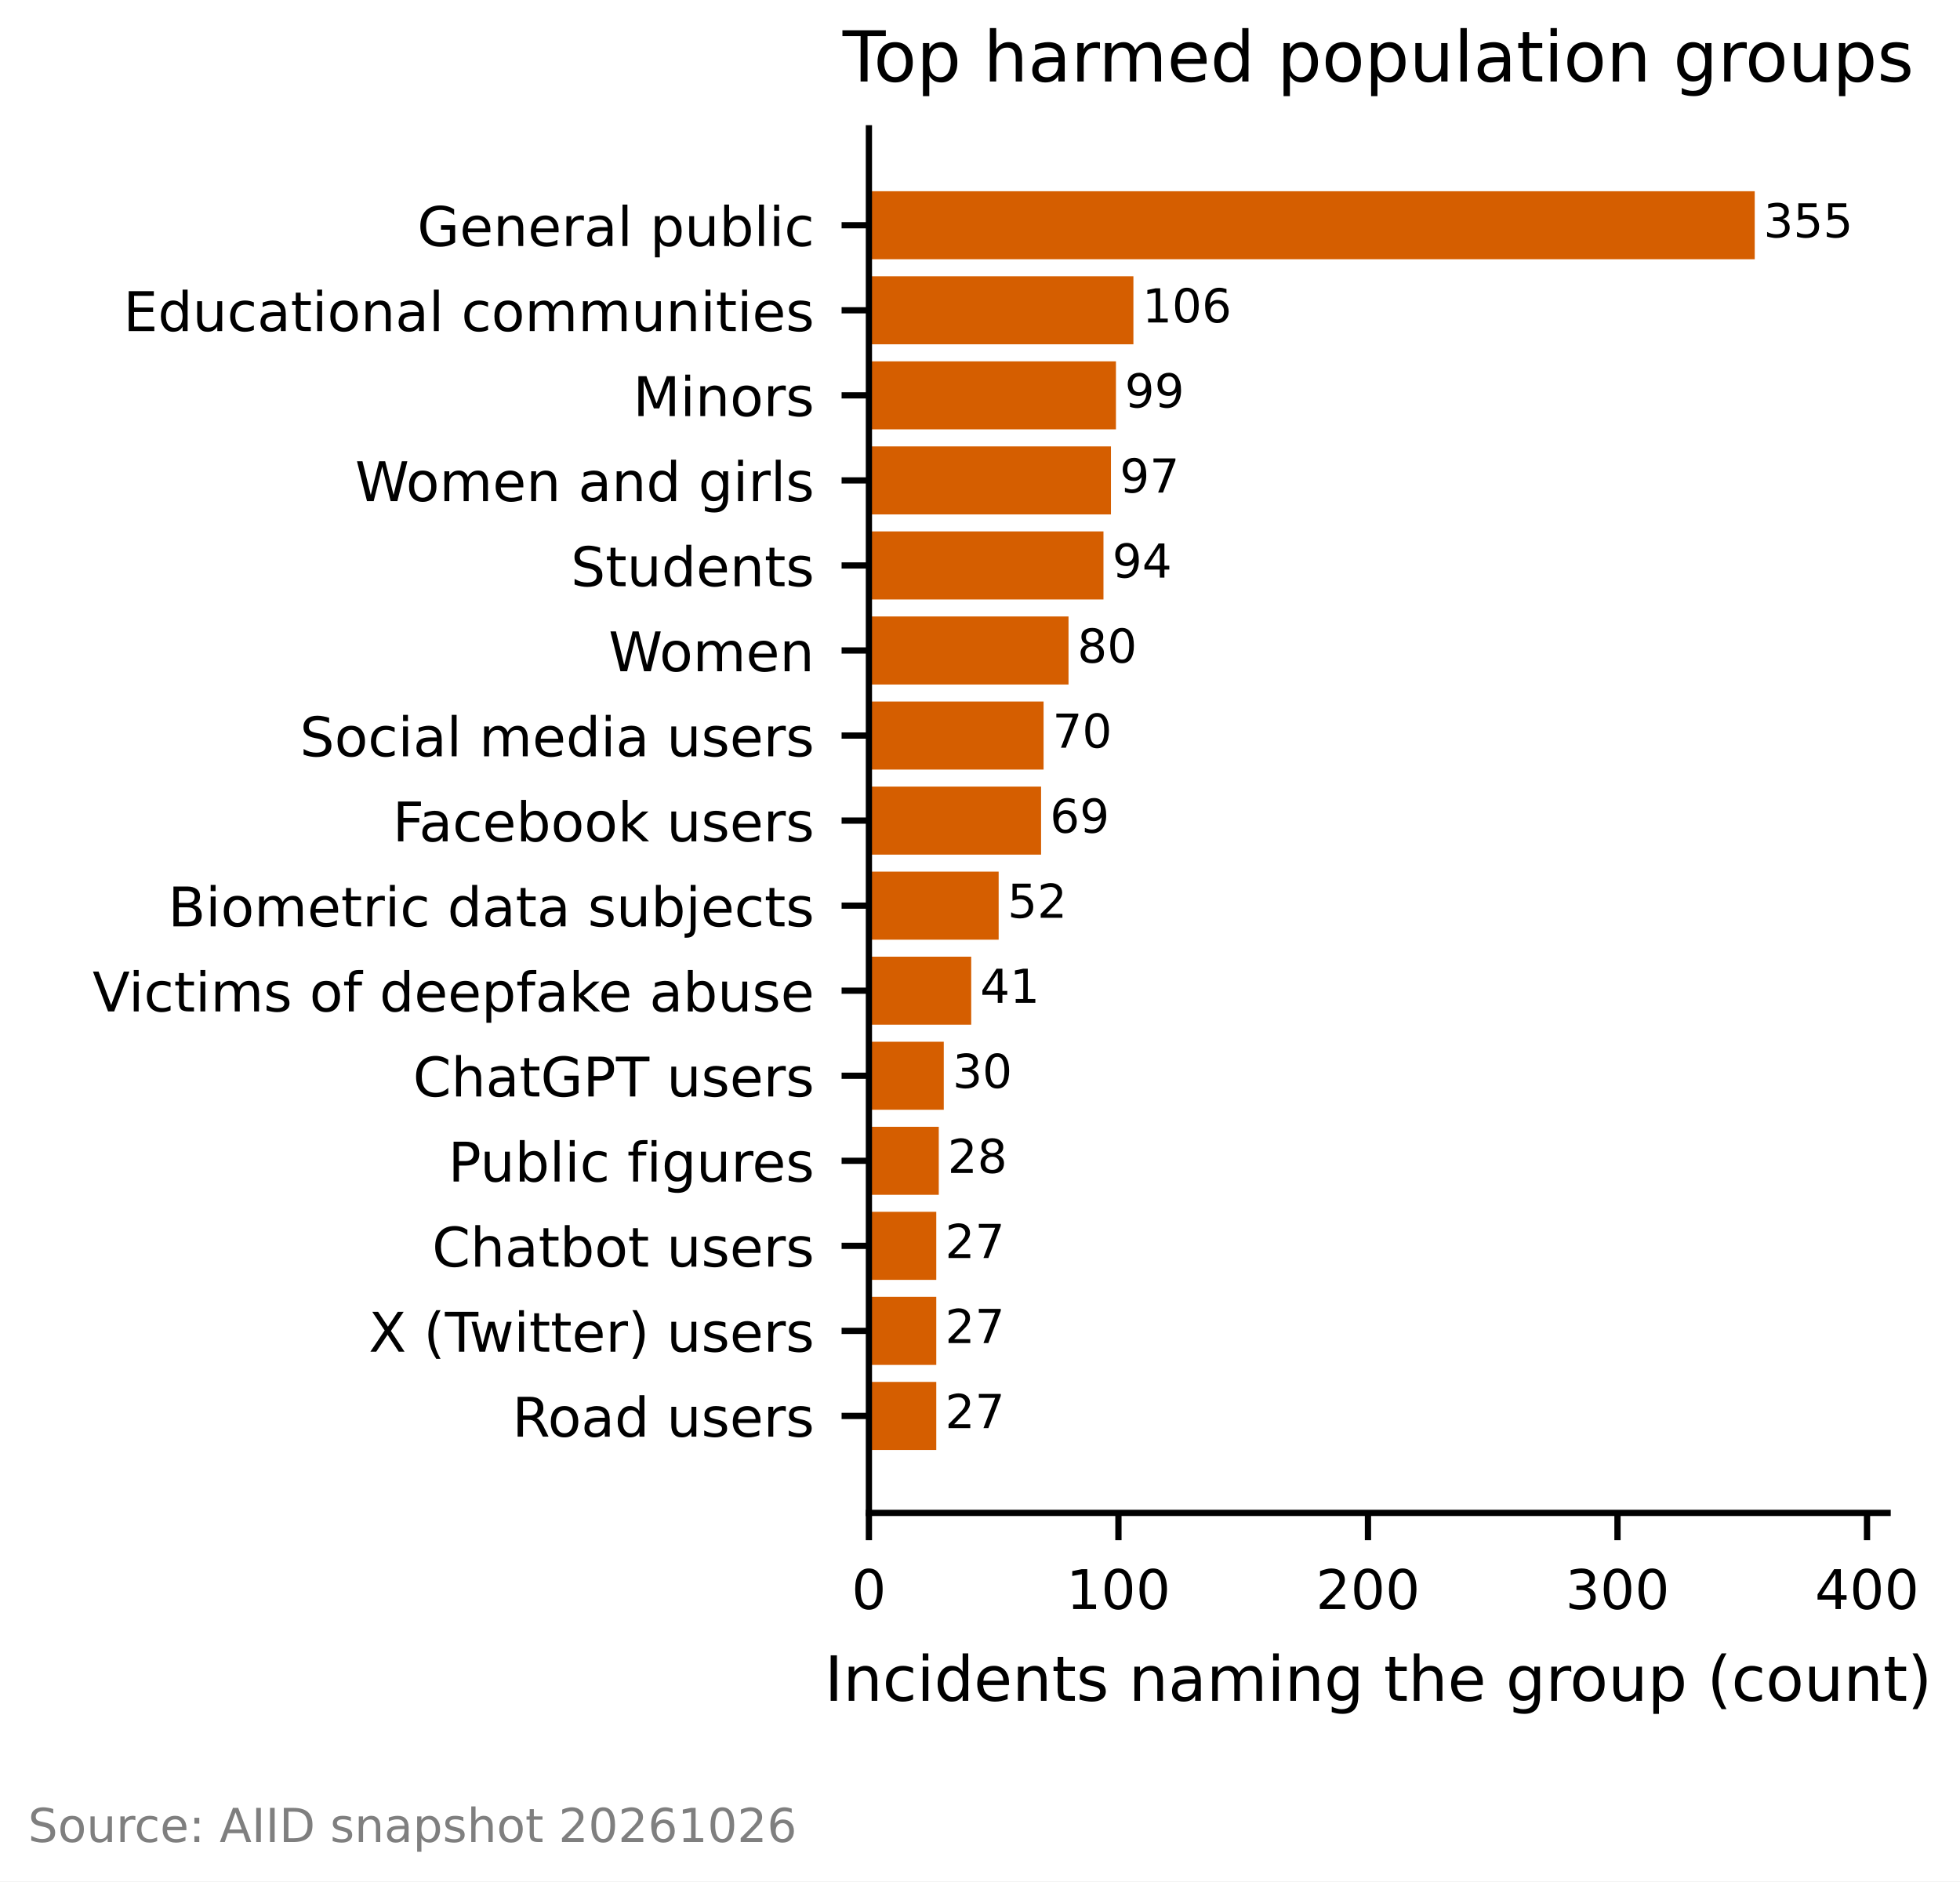
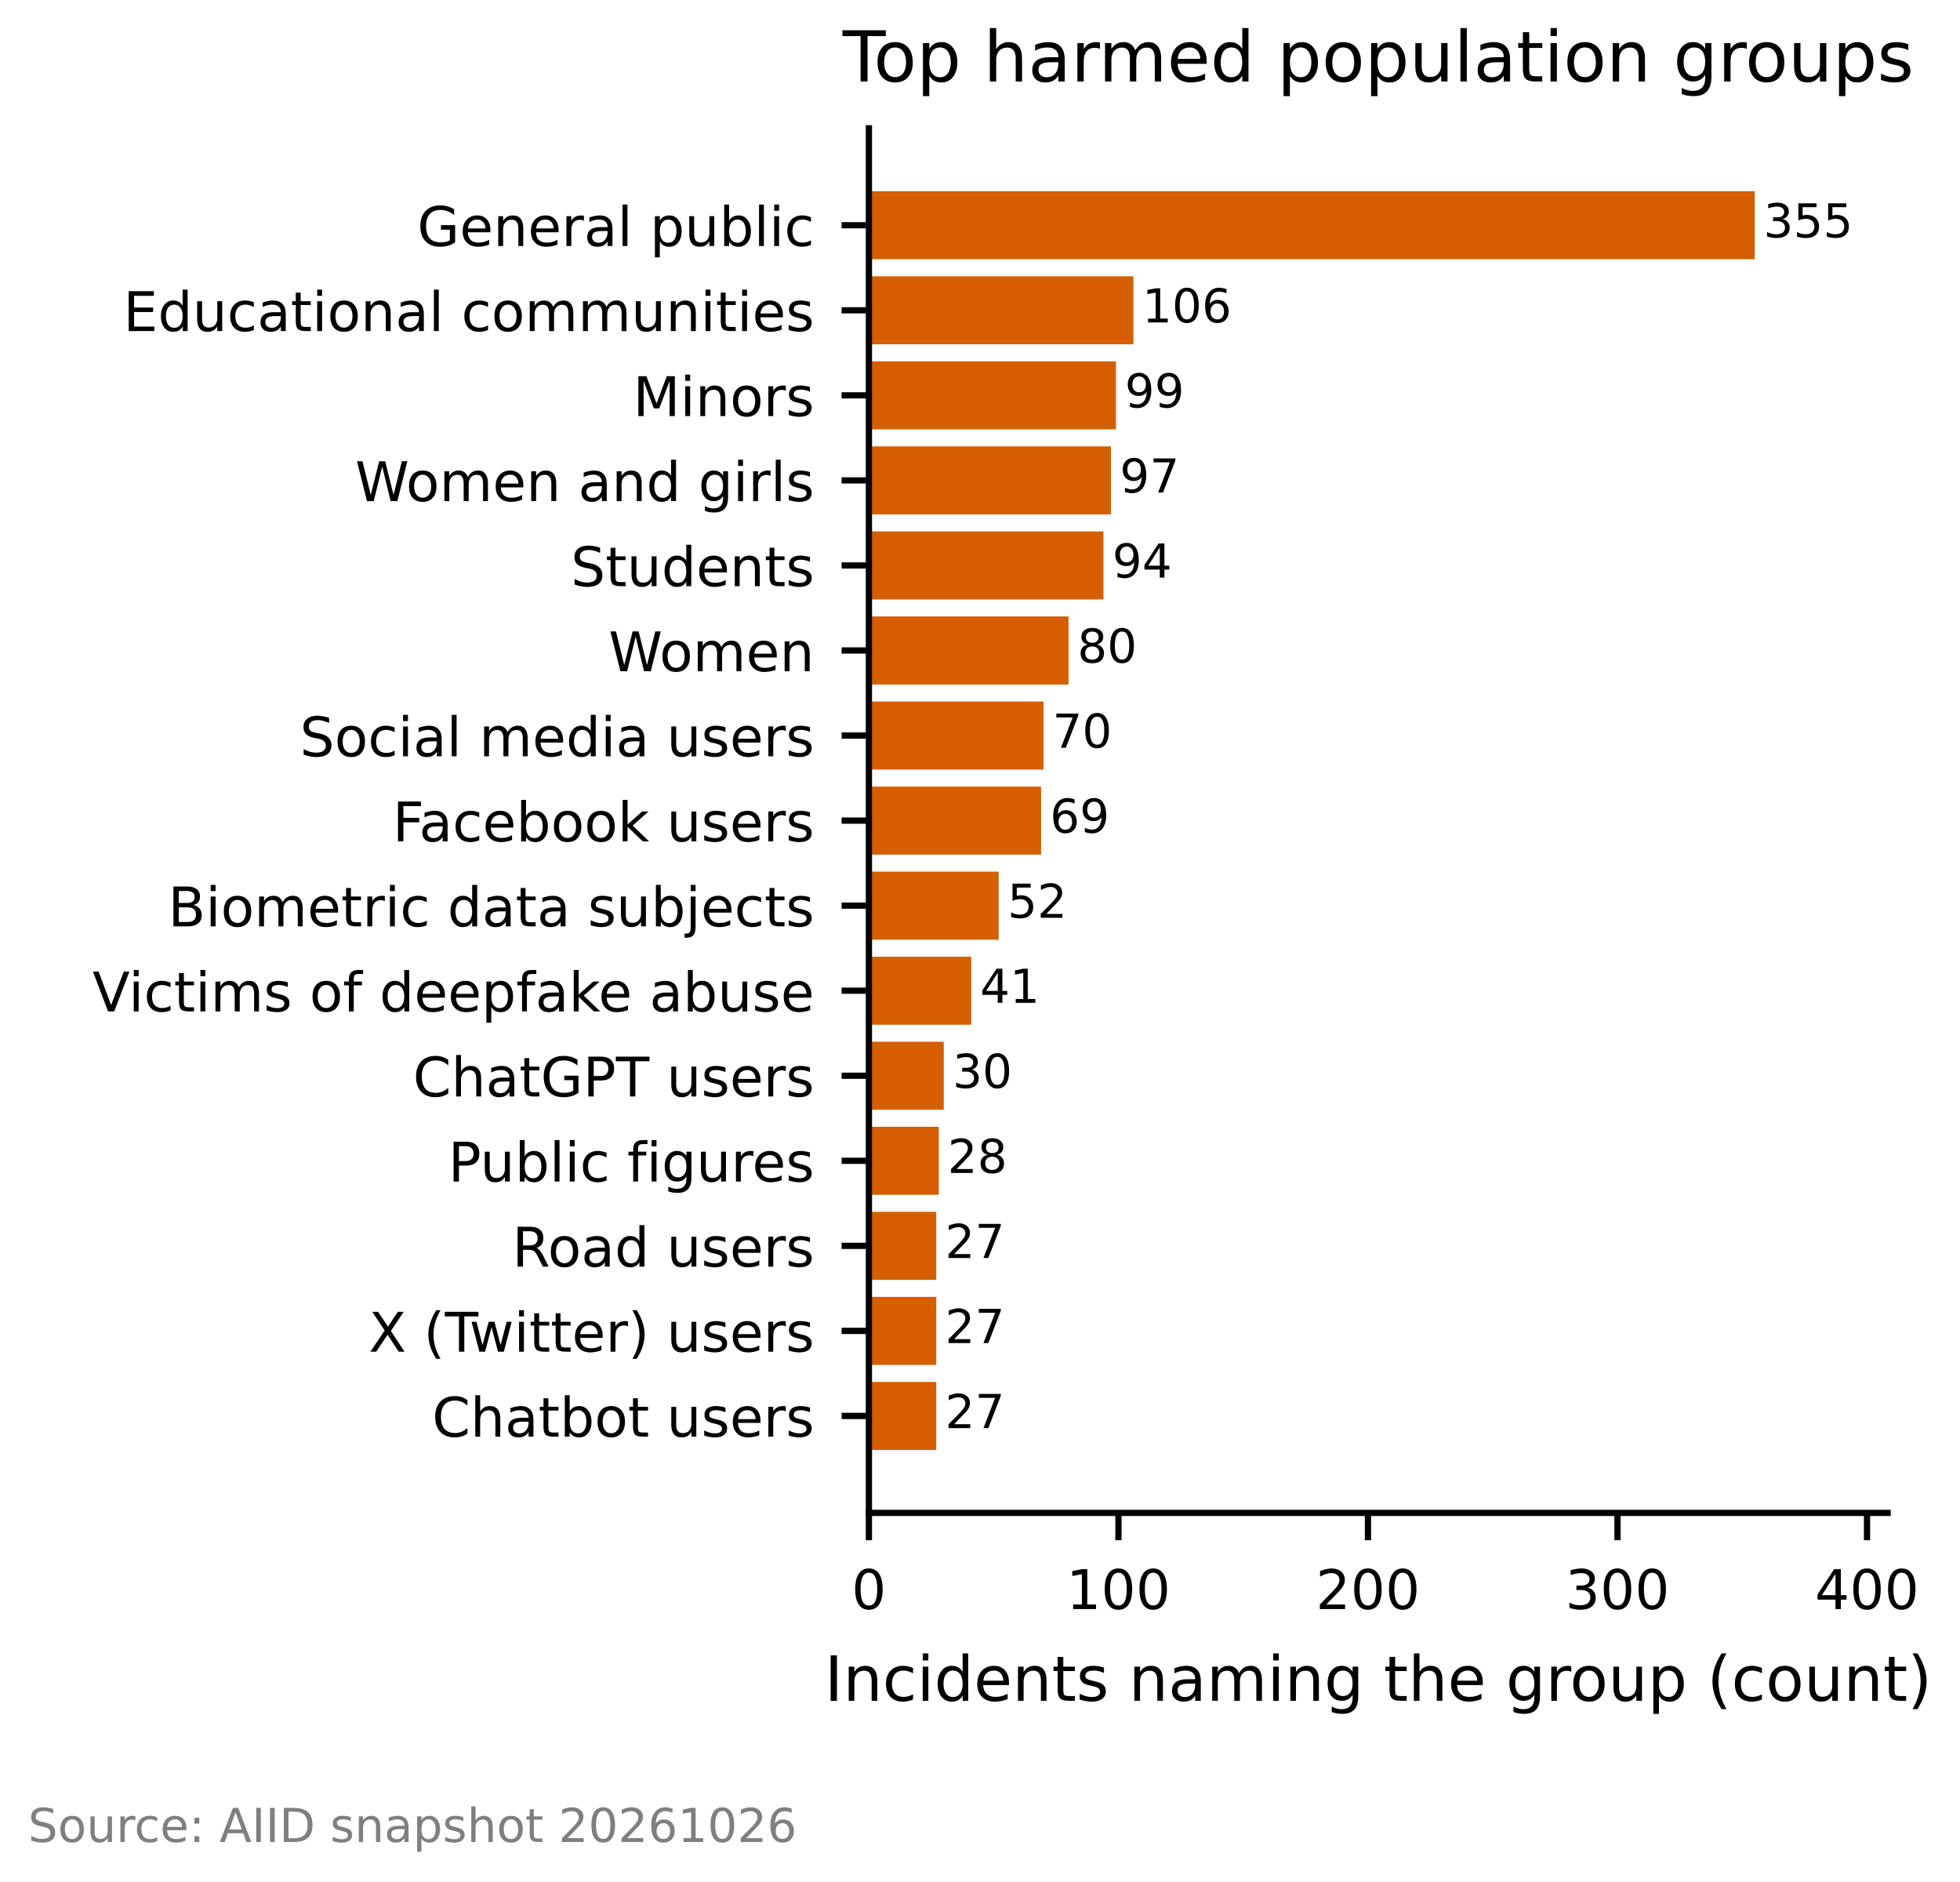
<svg xmlns="http://www.w3.org/2000/svg" xmlns:xlink="http://www.w3.org/1999/xlink" width="251.185pt" height="241.055pt" viewBox="0 0 251.185 241.055" version="1.1">
  <defs>
    <style type="text/css">*{stroke-linejoin: round; stroke-linecap: butt}</style>
  </defs>
  <g id="figure_1">
    <g id="patch_1">
      <path d="M 0 241.055  L 251.185 241.055  L 251.185 0  L 0 0  z " style="fill: #ffffff" />
    </g>
    <g id="axes_1">
      <g id="patch_2">
        <path d="M 111.355 193.845  L 241.907 193.845  L 241.907 16.439  L 111.355 16.439  z " style="fill: #ffffff" />
      </g>
      <g id="patch_3">
        <path d="M 111.355 185.781  L 119.989 185.781  L 119.989 177.063  L 111.355 177.063  z " clip-path="url(#p9f1e211043)" style="fill: #d55e00" />
      </g>
      <g id="patch_4">
        <path d="M 111.355 174.884  L 119.989 174.884  L 119.989 166.166  L 111.355 166.166  z " clip-path="url(#p9f1e211043)" style="fill: #d55e00" />
      </g>
      <g id="patch_5">
        <path d="M 111.355 163.986  L 119.989 163.986  L 119.989 155.269  L 111.355 155.269  z " clip-path="url(#p9f1e211043)" style="fill: #d55e00" />
      </g>
      <g id="patch_6">
        <path d="M 111.355 153.089  L 120.309 153.089  L 120.309 144.372  L 111.355 144.372  z " clip-path="url(#p9f1e211043)" style="fill: #d55e00" />
      </g>
      <g id="patch_7">
        <path d="M 111.355 142.192  L 120.949 142.192  L 120.949 133.474  L 111.355 133.474  z " clip-path="url(#p9f1e211043)" style="fill: #d55e00" />
      </g>
      <g id="patch_8">
        <path d="M 111.355 131.295  L 124.466 131.295  L 124.466 122.577  L 111.355 122.577  z " clip-path="url(#p9f1e211043)" style="fill: #d55e00" />
      </g>
      <g id="patch_9">
        <path d="M 111.355 120.398  L 127.984 120.398  L 127.984 111.68  L 111.355 111.68  z " clip-path="url(#p9f1e211043)" style="fill: #d55e00" />
      </g>
      <g id="patch_10">
        <path d="M 111.355 109.501  L 133.42 109.501  L 133.42 100.783  L 111.355 100.783  z " clip-path="url(#p9f1e211043)" style="fill: #d55e00" />
      </g>
      <g id="patch_11">
        <path d="M 111.355 98.603  L 133.74 98.603  L 133.74 89.886  L 111.355 89.886  z " clip-path="url(#p9f1e211043)" style="fill: #d55e00" />
      </g>
      <g id="patch_12">
        <path d="M 111.355 87.706  L 136.938 87.706  L 136.938 78.988  L 111.355 78.988  z " clip-path="url(#p9f1e211043)" style="fill: #d55e00" />
      </g>
      <g id="patch_13">
        <path d="M 111.355 76.809  L 141.415 76.809  L 141.415 68.091  L 111.355 68.091  z " clip-path="url(#p9f1e211043)" style="fill: #d55e00" />
      </g>
      <g id="patch_14">
        <path d="M 111.355 65.912  L 142.374 65.912  L 142.374 57.194  L 111.355 57.194  z " clip-path="url(#p9f1e211043)" style="fill: #d55e00" />
      </g>
      <g id="patch_15">
        <path d="M 111.355 55.015  L 143.014 55.015  L 143.014 46.297  L 111.355 46.297  z " clip-path="url(#p9f1e211043)" style="fill: #d55e00" />
      </g>
      <g id="patch_16">
        <path d="M 111.355 44.117  L 145.252 44.117  L 145.252 35.4  L 111.355 35.4  z " clip-path="url(#p9f1e211043)" style="fill: #d55e00" />
      </g>
      <g id="patch_17">
        <path d="M 111.355 33.22  L 224.878 33.22  L 224.878 24.503  L 111.355 24.503  z " clip-path="url(#p9f1e211043)" style="fill: #d55e00" />
      </g>
      <g id="matplotlib.axis_1">
        <g id="xtick_1">
          <g id="line2d_1">
            <defs>
              <path id="md5fd8070c3" d="M 0 0  L 0 3.5  " style="stroke: #000000; stroke-width: 0.8" />
            </defs>
            <g>
              <use xlink:href="#md5fd8070c3" x="111.355" y="193.845" style="stroke: #000000; stroke-width: 0.8" />
            </g>
          </g>
          <g id="text_1">
            <text style="font-size: 7px; font-family: 'DejaVu Sans', 'Bitstream Vera Sans', 'Computer Modern Sans Serif', 'Lucida Grande', 'Verdana', 'Geneva', 'Lucid', 'Arial', 'Helvetica', 'Avant Garde', sans-serif; text-anchor: middle" x="111.355" y="206.163" transform="rotate(-0 111.355 206.1631)">0</text>
          </g>
        </g>
        <g id="xtick_2">
          <g id="line2d_2">
            <g>
              <use xlink:href="#md5fd8070c3" x="143.333" y="193.845" style="stroke: #000000; stroke-width: 0.8" />
            </g>
          </g>
          <g id="text_2">
            <text style="font-size: 7px; font-family: 'DejaVu Sans', 'Bitstream Vera Sans', 'Computer Modern Sans Serif', 'Lucida Grande', 'Verdana', 'Geneva', 'Lucid', 'Arial', 'Helvetica', 'Avant Garde', sans-serif; text-anchor: middle" x="143.333" y="206.163" transform="rotate(-0 143.3334 206.1631)">100</text>
          </g>
        </g>
        <g id="xtick_3">
          <g id="line2d_3">
            <g>
              <use xlink:href="#md5fd8070c3" x="175.312" y="193.845" style="stroke: #000000; stroke-width: 0.8" />
            </g>
          </g>
          <g id="text_3">
            <text style="font-size: 7px; font-family: 'DejaVu Sans', 'Bitstream Vera Sans', 'Computer Modern Sans Serif', 'Lucida Grande', 'Verdana', 'Geneva', 'Lucid', 'Arial', 'Helvetica', 'Avant Garde', sans-serif; text-anchor: middle" x="175.312" y="206.163" transform="rotate(-0 175.3117 206.1631)">200</text>
          </g>
        </g>
        <g id="xtick_4">
          <g id="line2d_4">
            <g>
              <use xlink:href="#md5fd8070c3" x="207.29" y="193.845" style="stroke: #000000; stroke-width: 0.8" />
            </g>
          </g>
          <g id="text_4">
            <text style="font-size: 7px; font-family: 'DejaVu Sans', 'Bitstream Vera Sans', 'Computer Modern Sans Serif', 'Lucida Grande', 'Verdana', 'Geneva', 'Lucid', 'Arial', 'Helvetica', 'Avant Garde', sans-serif; text-anchor: middle" x="207.29" y="206.163" transform="rotate(-0 207.2901 206.1631)">300</text>
          </g>
        </g>
        <g id="xtick_5">
          <g id="line2d_5">
            <g>
              <use xlink:href="#md5fd8070c3" x="239.268" y="193.845" style="stroke: #000000; stroke-width: 0.8" />
            </g>
          </g>
          <g id="text_5">
            <text style="font-size: 7px; font-family: 'DejaVu Sans', 'Bitstream Vera Sans', 'Computer Modern Sans Serif', 'Lucida Grande', 'Verdana', 'Geneva', 'Lucid', 'Arial', 'Helvetica', 'Avant Garde', sans-serif; text-anchor: middle" x="239.268" y="206.163" transform="rotate(-0 239.2684 206.1631)">400</text>
          </g>
        </g>
        <g id="text_6">
          <text style="font-size: 8px; font-family: 'DejaVu Sans', 'Bitstream Vera Sans', 'Computer Modern Sans Serif', 'Lucida Grande', 'Verdana', 'Geneva', 'Lucid', 'Arial', 'Helvetica', 'Avant Garde', sans-serif; text-anchor: middle" x="176.631" y="217.923" transform="rotate(-0 176.6308 217.9235)">Incidents naming the group (count)</text>
        </g>
      </g>
      <g id="matplotlib.axis_2">
        <g id="ytick_1">
          <g id="line2d_6">
            <defs>
              <path id="m6ce8fb6a56" d="M 0 0  L -3.5 0  " style="stroke: #000000; stroke-width: 0.8" />
            </defs>
            <g>
              <use xlink:href="#m6ce8fb6a56" x="111.355" y="181.422" style="stroke: #000000; stroke-width: 0.8" />
            </g>
          </g>
          <g id="text_7">
-             <text style="font-size: 7px; font-family: 'DejaVu Sans', 'Bitstream Vera Sans', 'Computer Modern Sans Serif', 'Lucida Grande', 'Verdana', 'Geneva', 'Lucid', 'Arial', 'Helvetica', 'Avant Garde', sans-serif; text-anchor: end" x="104.355" y="184.081" transform="rotate(-0 104.355 184.0814)">Road users</text>
+             <text style="font-size: 7px; font-family: 'DejaVu Sans', 'Bitstream Vera Sans', 'Computer Modern Sans Serif', 'Lucida Grande', 'Verdana', 'Geneva', 'Lucid', 'Arial', 'Helvetica', 'Avant Garde', sans-serif; text-anchor: end" x="104.355" y="184.081" transform="rotate(-0 104.355 184.0814)">Chatbot users</text>
          </g>
        </g>
        <g id="ytick_2">
          <g id="line2d_7">
            <g>
              <use xlink:href="#m6ce8fb6a56" x="111.355" y="170.525" style="stroke: #000000; stroke-width: 0.8" />
            </g>
          </g>
          <g id="text_8">
            <text style="font-size: 7px; font-family: 'DejaVu Sans', 'Bitstream Vera Sans', 'Computer Modern Sans Serif', 'Lucida Grande', 'Verdana', 'Geneva', 'Lucid', 'Arial', 'Helvetica', 'Avant Garde', sans-serif; text-anchor: end" x="104.355" y="173.184" transform="rotate(-0 104.355 173.1842)">X (Twitter) users</text>
          </g>
        </g>
        <g id="ytick_3">
          <g id="line2d_8">
            <g>
              <use xlink:href="#m6ce8fb6a56" x="111.355" y="159.628" style="stroke: #000000; stroke-width: 0.8" />
            </g>
          </g>
          <g id="text_9">
-             <text style="font-size: 7px; font-family: 'DejaVu Sans', 'Bitstream Vera Sans', 'Computer Modern Sans Serif', 'Lucida Grande', 'Verdana', 'Geneva', 'Lucid', 'Arial', 'Helvetica', 'Avant Garde', sans-serif; text-anchor: end" x="104.355" y="162.287" transform="rotate(-0 104.355 162.287)">Chatbot users</text>
+             <text style="font-size: 7px; font-family: 'DejaVu Sans', 'Bitstream Vera Sans', 'Computer Modern Sans Serif', 'Lucida Grande', 'Verdana', 'Geneva', 'Lucid', 'Arial', 'Helvetica', 'Avant Garde', sans-serif; text-anchor: end" x="104.355" y="162.287" transform="rotate(-0 104.355 162.287)">Road users</text>
          </g>
        </g>
        <g id="ytick_4">
          <g id="line2d_9">
            <g>
              <use xlink:href="#m6ce8fb6a56" x="111.355" y="148.73" style="stroke: #000000; stroke-width: 0.8" />
            </g>
          </g>
          <g id="text_10">
            <text style="font-size: 7px; font-family: 'DejaVu Sans', 'Bitstream Vera Sans', 'Computer Modern Sans Serif', 'Lucida Grande', 'Verdana', 'Geneva', 'Lucid', 'Arial', 'Helvetica', 'Avant Garde', sans-serif; text-anchor: end" x="104.355" y="151.39" transform="rotate(-0 104.355 151.3898)">Public figures</text>
          </g>
        </g>
        <g id="ytick_5">
          <g id="line2d_10">
            <g>
              <use xlink:href="#m6ce8fb6a56" x="111.355" y="137.833" style="stroke: #000000; stroke-width: 0.8" />
            </g>
          </g>
          <g id="text_11">
            <text style="font-size: 7px; font-family: 'DejaVu Sans', 'Bitstream Vera Sans', 'Computer Modern Sans Serif', 'Lucida Grande', 'Verdana', 'Geneva', 'Lucid', 'Arial', 'Helvetica', 'Avant Garde', sans-serif; text-anchor: end" x="104.355" y="140.493" transform="rotate(-0 104.355 140.4927)">ChatGPT users</text>
          </g>
        </g>
        <g id="ytick_6">
          <g id="line2d_11">
            <g>
              <use xlink:href="#m6ce8fb6a56" x="111.355" y="126.936" style="stroke: #000000; stroke-width: 0.8" />
            </g>
          </g>
          <g id="text_12">
            <text style="font-size: 7px; font-family: 'DejaVu Sans', 'Bitstream Vera Sans', 'Computer Modern Sans Serif', 'Lucida Grande', 'Verdana', 'Geneva', 'Lucid', 'Arial', 'Helvetica', 'Avant Garde', sans-serif; text-anchor: end" x="104.355" y="129.595" transform="rotate(-0 104.355 129.5955)">Victims of deepfake abuse</text>
          </g>
        </g>
        <g id="ytick_7">
          <g id="line2d_12">
            <g>
              <use xlink:href="#m6ce8fb6a56" x="111.355" y="116.039" style="stroke: #000000; stroke-width: 0.8" />
            </g>
          </g>
          <g id="text_13">
            <text style="font-size: 7px; font-family: 'DejaVu Sans', 'Bitstream Vera Sans', 'Computer Modern Sans Serif', 'Lucida Grande', 'Verdana', 'Geneva', 'Lucid', 'Arial', 'Helvetica', 'Avant Garde', sans-serif; text-anchor: end" x="104.355" y="118.698" transform="rotate(-0 104.355 118.6983)">Biometric data subjects</text>
          </g>
        </g>
        <g id="ytick_8">
          <g id="line2d_13">
            <g>
              <use xlink:href="#m6ce8fb6a56" x="111.355" y="105.142" style="stroke: #000000; stroke-width: 0.8" />
            </g>
          </g>
          <g id="text_14">
            <text style="font-size: 7px; font-family: 'DejaVu Sans', 'Bitstream Vera Sans', 'Computer Modern Sans Serif', 'Lucida Grande', 'Verdana', 'Geneva', 'Lucid', 'Arial', 'Helvetica', 'Avant Garde', sans-serif; text-anchor: end" x="104.355" y="107.801" transform="rotate(-0 104.355 107.8011)">Facebook users</text>
          </g>
        </g>
        <g id="ytick_9">
          <g id="line2d_14">
            <g>
              <use xlink:href="#m6ce8fb6a56" x="111.355" y="94.244" style="stroke: #000000; stroke-width: 0.8" />
            </g>
          </g>
          <g id="text_15">
            <text style="font-size: 7px; font-family: 'DejaVu Sans', 'Bitstream Vera Sans', 'Computer Modern Sans Serif', 'Lucida Grande', 'Verdana', 'Geneva', 'Lucid', 'Arial', 'Helvetica', 'Avant Garde', sans-serif; text-anchor: end" x="104.355" y="96.904" transform="rotate(-0 104.355 96.90393)">Social media users</text>
          </g>
        </g>
        <g id="ytick_10">
          <g id="line2d_15">
            <g>
              <use xlink:href="#m6ce8fb6a56" x="111.355" y="83.347" style="stroke: #000000; stroke-width: 0.8" />
            </g>
          </g>
          <g id="text_16">
            <text style="font-size: 7px; font-family: 'DejaVu Sans', 'Bitstream Vera Sans', 'Computer Modern Sans Serif', 'Lucida Grande', 'Verdana', 'Geneva', 'Lucid', 'Arial', 'Helvetica', 'Avant Garde', sans-serif; text-anchor: end" x="104.355" y="86.006" transform="rotate(-0 104.355 86.00647)">Women</text>
          </g>
        </g>
        <g id="ytick_11">
          <g id="line2d_16">
            <g>
              <use xlink:href="#m6ce8fb6a56" x="111.355" y="72.45" style="stroke: #000000; stroke-width: 0.8" />
            </g>
          </g>
          <g id="text_17">
            <text style="font-size: 7px; font-family: 'DejaVu Sans', 'Bitstream Vera Sans', 'Computer Modern Sans Serif', 'Lucida Grande', 'Verdana', 'Geneva', 'Lucid', 'Arial', 'Helvetica', 'Avant Garde', sans-serif; text-anchor: end" x="104.355" y="75.11" transform="rotate(-0 104.355 75.10956)">Students</text>
          </g>
        </g>
        <g id="ytick_12">
          <g id="line2d_17">
            <g>
              <use xlink:href="#m6ce8fb6a56" x="111.355" y="61.553" style="stroke: #000000; stroke-width: 0.8" />
            </g>
          </g>
          <g id="text_18">
            <text style="font-size: 7px; font-family: 'DejaVu Sans', 'Bitstream Vera Sans', 'Computer Modern Sans Serif', 'Lucida Grande', 'Verdana', 'Geneva', 'Lucid', 'Arial', 'Helvetica', 'Avant Garde', sans-serif; text-anchor: end" x="104.355" y="64.212" transform="rotate(-0 104.355 64.21238)">Women and girls</text>
          </g>
        </g>
        <g id="ytick_13">
          <g id="line2d_18">
            <g>
              <use xlink:href="#m6ce8fb6a56" x="111.355" y="50.656" style="stroke: #000000; stroke-width: 0.8" />
            </g>
          </g>
          <g id="text_19">
            <text style="font-size: 7px; font-family: 'DejaVu Sans', 'Bitstream Vera Sans', 'Computer Modern Sans Serif', 'Lucida Grande', 'Verdana', 'Geneva', 'Lucid', 'Arial', 'Helvetica', 'Avant Garde', sans-serif; text-anchor: end" x="104.355" y="53.315" transform="rotate(-0 104.355 53.3152)">Minors</text>
          </g>
        </g>
        <g id="ytick_14">
          <g id="line2d_19">
            <g>
              <use xlink:href="#m6ce8fb6a56" x="111.355" y="39.759" style="stroke: #000000; stroke-width: 0.8" />
            </g>
          </g>
          <g id="text_20">
            <text style="font-size: 7px; font-family: 'DejaVu Sans', 'Bitstream Vera Sans', 'Computer Modern Sans Serif', 'Lucida Grande', 'Verdana', 'Geneva', 'Lucid', 'Arial', 'Helvetica', 'Avant Garde', sans-serif; text-anchor: end" x="104.355" y="42.418" transform="rotate(-0 104.355 42.41802)">Educational communities</text>
          </g>
        </g>
        <g id="ytick_15">
          <g id="line2d_20">
            <g>
              <use xlink:href="#m6ce8fb6a56" x="111.355" y="28.861" style="stroke: #000000; stroke-width: 0.8" />
            </g>
          </g>
          <g id="text_21">
            <text style="font-size: 7px; font-family: 'DejaVu Sans', 'Bitstream Vera Sans', 'Computer Modern Sans Serif', 'Lucida Grande', 'Verdana', 'Geneva', 'Lucid', 'Arial', 'Helvetica', 'Avant Garde', sans-serif; text-anchor: end" x="104.355" y="31.521" transform="rotate(-0 104.355 31.52083)">General public</text>
          </g>
        </g>
      </g>
      <g id="patch_18">
        <path d="M 111.355 193.845  L 111.355 16.439  " style="fill: none; stroke: #000000; stroke-width: 0.8; stroke-linejoin: miter; stroke-linecap: square" />
      </g>
      <g id="patch_19">
        <path d="M 111.355 193.845  L 241.907 193.845  " style="fill: none; stroke: #000000; stroke-width: 0.8; stroke-linejoin: miter; stroke-linecap: square" />
      </g>
      <g id="text_22">
        <text style="font-size: 6px; font-family: 'DejaVu Sans', 'Bitstream Vera Sans', 'Computer Modern Sans Serif', 'Lucida Grande', 'Verdana', 'Geneva', 'Lucid', 'Arial', 'Helvetica', 'Avant Garde', sans-serif; text-anchor: start" x="121.124" y="182.981" transform="rotate(-0 121.1244 182.9805)">27</text>
      </g>
      <g id="text_23">
        <text style="font-size: 6px; font-family: 'DejaVu Sans', 'Bitstream Vera Sans', 'Computer Modern Sans Serif', 'Lucida Grande', 'Verdana', 'Geneva', 'Lucid', 'Arial', 'Helvetica', 'Avant Garde', sans-serif; text-anchor: start" x="121.124" y="172.083" transform="rotate(-0 121.1244 172.0833)">27</text>
      </g>
      <g id="text_24">
        <text style="font-size: 6px; font-family: 'DejaVu Sans', 'Bitstream Vera Sans', 'Computer Modern Sans Serif', 'Lucida Grande', 'Verdana', 'Geneva', 'Lucid', 'Arial', 'Helvetica', 'Avant Garde', sans-serif; text-anchor: start" x="121.124" y="161.186" transform="rotate(-0 121.1244 161.1862)">27</text>
      </g>
      <g id="text_25">
        <text style="font-size: 6px; font-family: 'DejaVu Sans', 'Bitstream Vera Sans', 'Computer Modern Sans Serif', 'Lucida Grande', 'Verdana', 'Geneva', 'Lucid', 'Arial', 'Helvetica', 'Avant Garde', sans-serif; text-anchor: start" x="121.444" y="150.289" transform="rotate(-0 121.4442 150.289)">28</text>
      </g>
      <g id="text_26">
        <text style="font-size: 6px; font-family: 'DejaVu Sans', 'Bitstream Vera Sans', 'Computer Modern Sans Serif', 'Lucida Grande', 'Verdana', 'Geneva', 'Lucid', 'Arial', 'Helvetica', 'Avant Garde', sans-serif; text-anchor: start" x="122.084" y="139.392" transform="rotate(-0 122.0837 139.3918)">30</text>
      </g>
      <g id="text_27">
        <text style="font-size: 6px; font-family: 'DejaVu Sans', 'Bitstream Vera Sans', 'Computer Modern Sans Serif', 'Lucida Grande', 'Verdana', 'Geneva', 'Lucid', 'Arial', 'Helvetica', 'Avant Garde', sans-serif; text-anchor: start" x="125.601" y="128.495" transform="rotate(-0 125.6014 128.4946)">41</text>
      </g>
      <g id="text_28">
        <text style="font-size: 6px; font-family: 'DejaVu Sans', 'Bitstream Vera Sans', 'Computer Modern Sans Serif', 'Lucida Grande', 'Verdana', 'Geneva', 'Lucid', 'Arial', 'Helvetica', 'Avant Garde', sans-serif; text-anchor: start" x="129.119" y="117.597" transform="rotate(-0 129.119 117.5974)">52</text>
      </g>
      <g id="text_29">
        <text style="font-size: 6px; font-family: 'DejaVu Sans', 'Bitstream Vera Sans', 'Computer Modern Sans Serif', 'Lucida Grande', 'Verdana', 'Geneva', 'Lucid', 'Arial', 'Helvetica', 'Avant Garde', sans-serif; text-anchor: start" x="134.555" y="106.7" transform="rotate(-0 134.5553 106.7002)">69</text>
      </g>
      <g id="text_30">
        <text style="font-size: 6px; font-family: 'DejaVu Sans', 'Bitstream Vera Sans', 'Computer Modern Sans Serif', 'Lucida Grande', 'Verdana', 'Geneva', 'Lucid', 'Arial', 'Helvetica', 'Avant Garde', sans-serif; text-anchor: start" x="134.875" y="95.803" transform="rotate(-0 134.8751 95.80307)">70</text>
      </g>
      <g id="text_31">
        <text style="font-size: 6px; font-family: 'DejaVu Sans', 'Bitstream Vera Sans', 'Computer Modern Sans Serif', 'Lucida Grande', 'Verdana', 'Geneva', 'Lucid', 'Arial', 'Helvetica', 'Avant Garde', sans-serif; text-anchor: start" x="138.073" y="84.906" transform="rotate(-0 138.0729 84.90589)">80</text>
      </g>
      <g id="text_32">
        <text style="font-size: 6px; font-family: 'DejaVu Sans', 'Bitstream Vera Sans', 'Computer Modern Sans Serif', 'Lucida Grande', 'Verdana', 'Geneva', 'Lucid', 'Arial', 'Helvetica', 'Avant Garde', sans-serif; text-anchor: start" x="142.55" y="74.009" transform="rotate(-0 142.5499 74.0087)">94</text>
      </g>
      <g id="text_33">
        <text style="font-size: 6px; font-family: 'DejaVu Sans', 'Bitstream Vera Sans', 'Computer Modern Sans Serif', 'Lucida Grande', 'Verdana', 'Geneva', 'Lucid', 'Arial', 'Helvetica', 'Avant Garde', sans-serif; text-anchor: start" x="143.509" y="63.112" transform="rotate(-0 143.5092 63.11152)">97</text>
      </g>
      <g id="text_34">
        <text style="font-size: 6px; font-family: 'DejaVu Sans', 'Bitstream Vera Sans', 'Computer Modern Sans Serif', 'Lucida Grande', 'Verdana', 'Geneva', 'Lucid', 'Arial', 'Helvetica', 'Avant Garde', sans-serif; text-anchor: start" x="144.149" y="52.214" transform="rotate(-0 144.1488 52.21434)">99</text>
      </g>
      <g id="text_35">
        <text style="font-size: 6px; font-family: 'DejaVu Sans', 'Bitstream Vera Sans', 'Computer Modern Sans Serif', 'Lucida Grande', 'Verdana', 'Geneva', 'Lucid', 'Arial', 'Helvetica', 'Avant Garde', sans-serif; text-anchor: start" x="146.387" y="41.317" transform="rotate(-0 146.3873 41.31716)">106</text>
      </g>
      <g id="text_36">
        <text style="font-size: 6px; font-family: 'DejaVu Sans', 'Bitstream Vera Sans', 'Computer Modern Sans Serif', 'Lucida Grande', 'Verdana', 'Geneva', 'Lucid', 'Arial', 'Helvetica', 'Avant Garde', sans-serif; text-anchor: start" x="226.013" y="30.42" transform="rotate(-0 226.0134 30.41998)">355</text>
      </g>
      <g id="text_37">
        <text style="font-size: 9px; font-family: 'DejaVu Sans', 'Bitstream Vera Sans', 'Computer Modern Sans Serif', 'Lucida Grande', 'Verdana', 'Geneva', 'Lucid', 'Arial', 'Helvetica', 'Avant Garde', sans-serif; text-anchor: middle" x="176.631" y="10.439" transform="rotate(-0 176.6308 10.43859)">Top harmed population groups</text>
      </g>
    </g>
    <g id="text_38">
      <text style="font-size: 6px; font-family: 'DejaVu Sans', 'Bitstream Vera Sans', 'Computer Modern Sans Serif', 'Lucida Grande', 'Verdana', 'Geneva', 'Lucid', 'Arial', 'Helvetica', 'Avant Garde', sans-serif; text-anchor: start; fill: #7f7f7f" x="3.6" y="236.013" transform="rotate(-0 3.6 236.0132)">Source: AIID snapshot 20261026</text>
    </g>
  </g>
  <defs>
    <clipPath id="p9f1e211043">
      <rect x="111.355" y="16.439" width="130.552" height="177.406" />
    </clipPath>
  </defs>
</svg>
